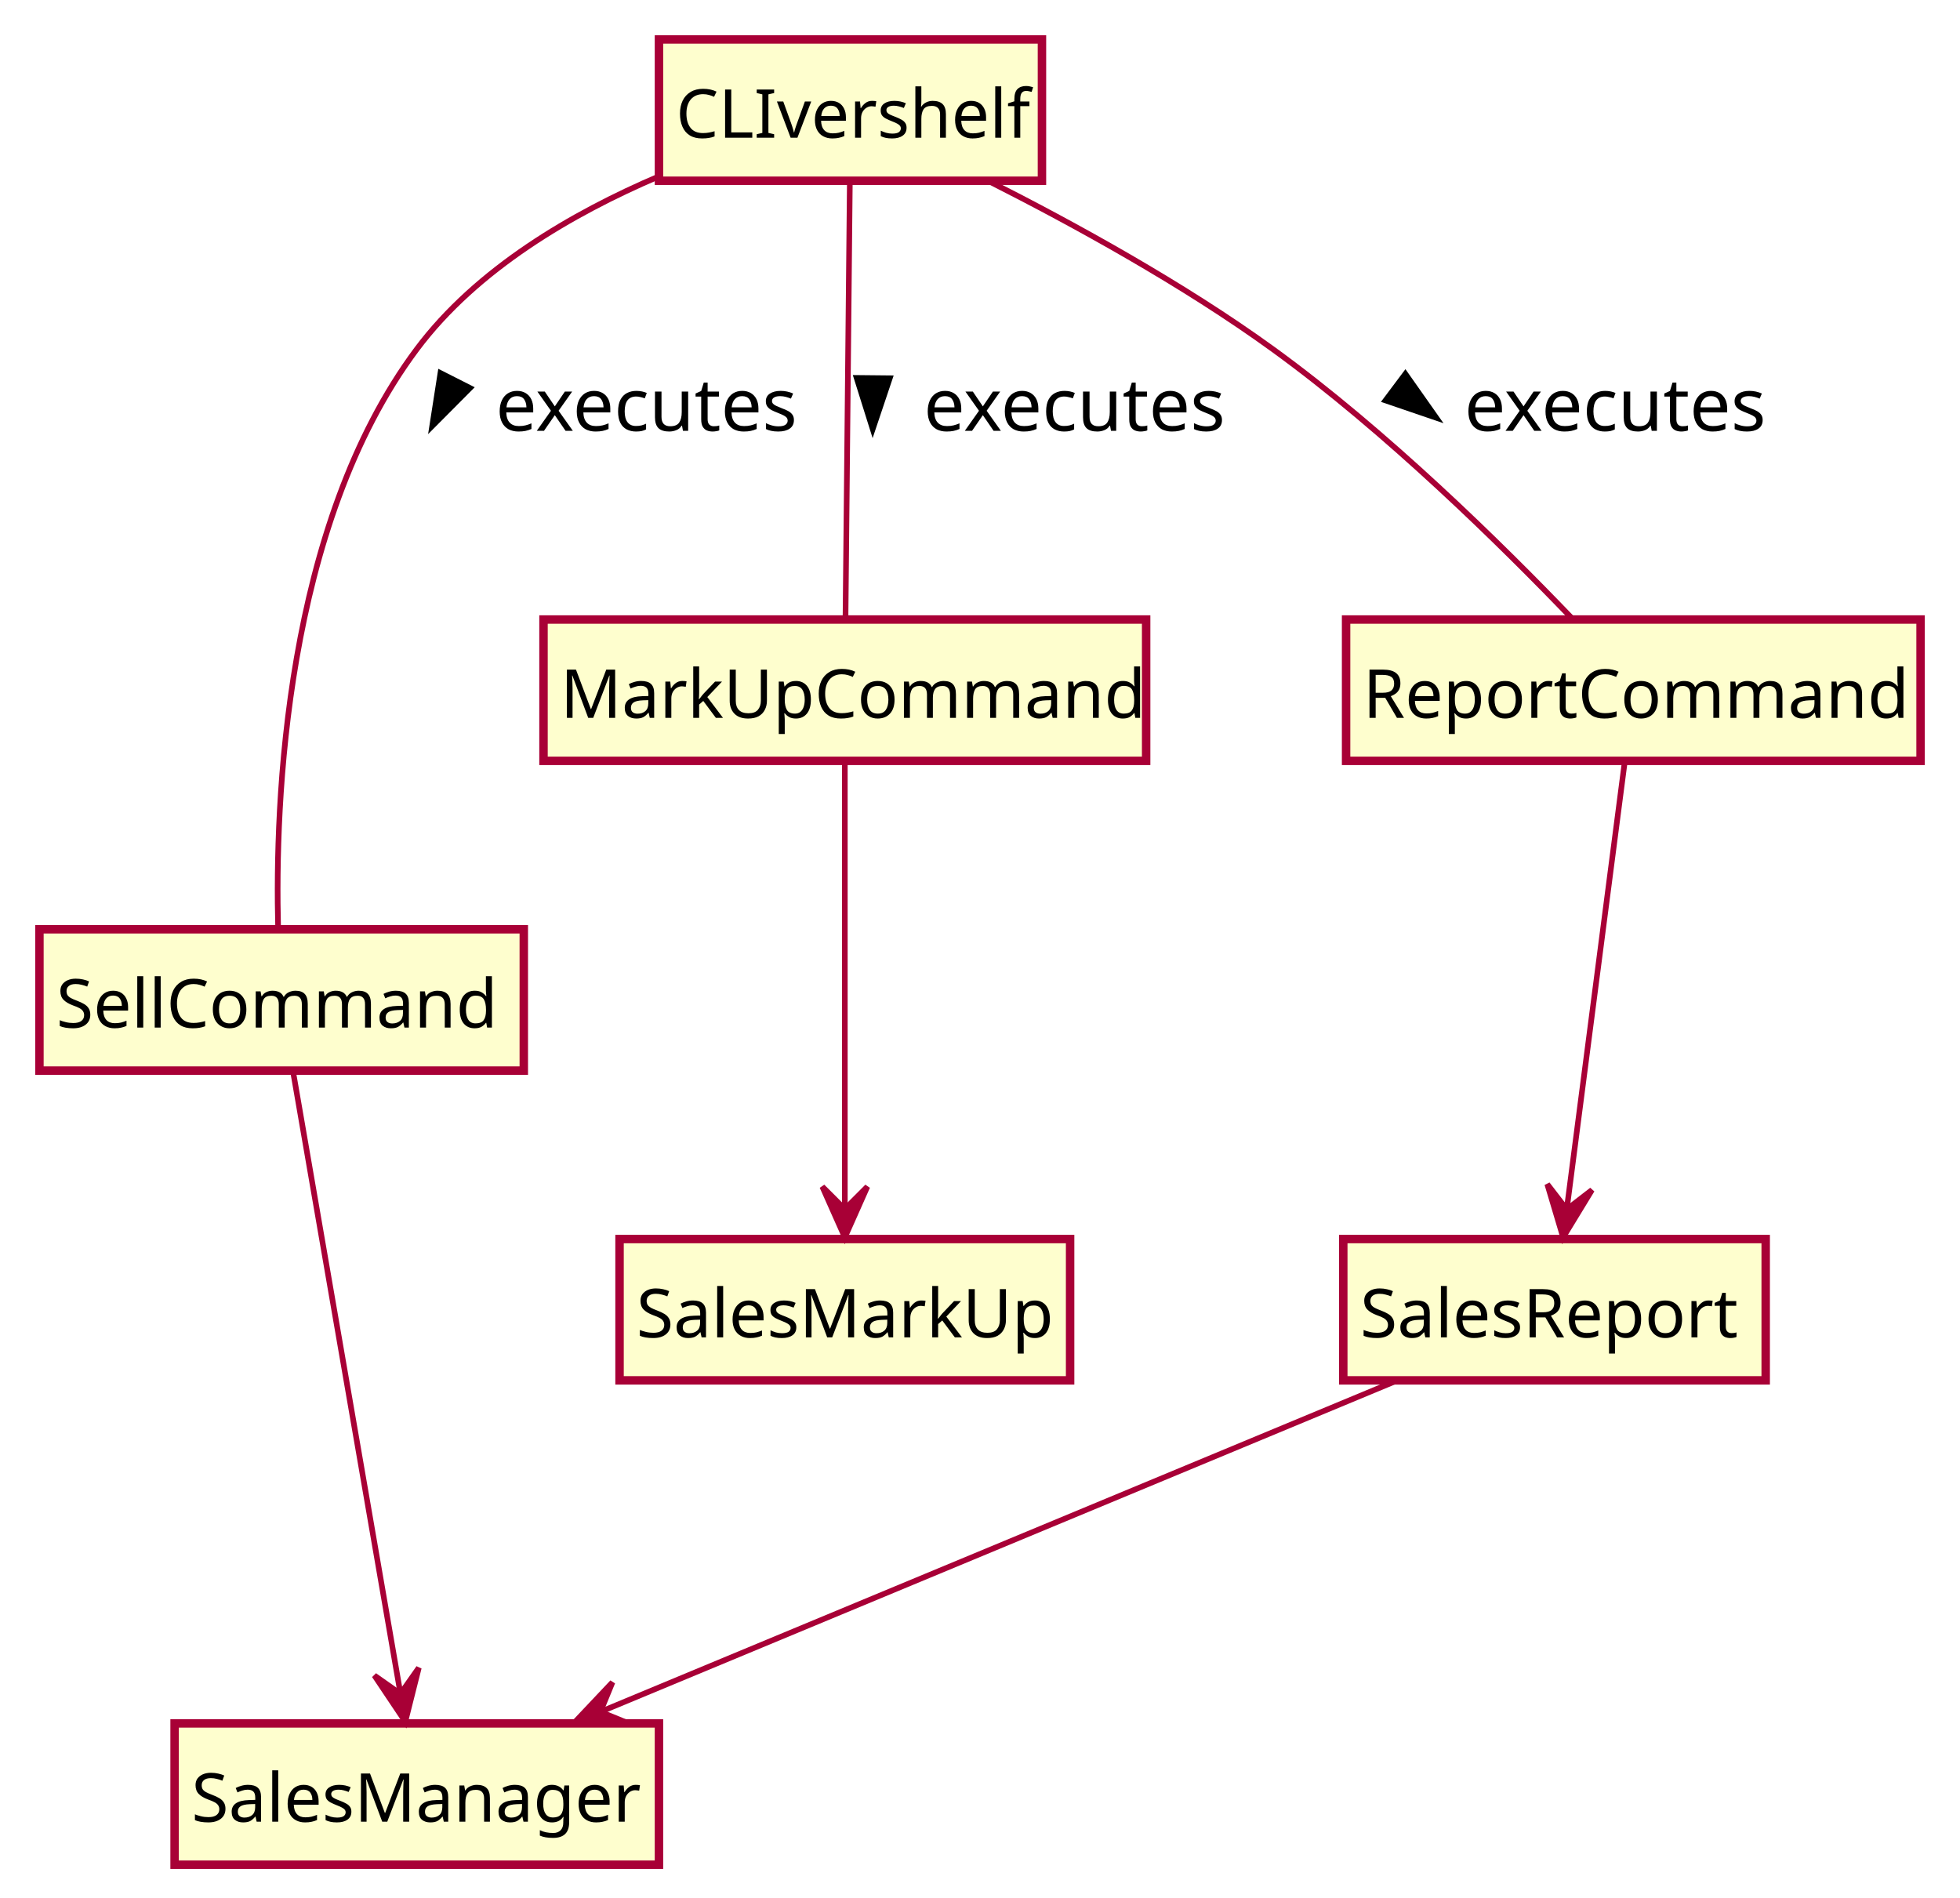
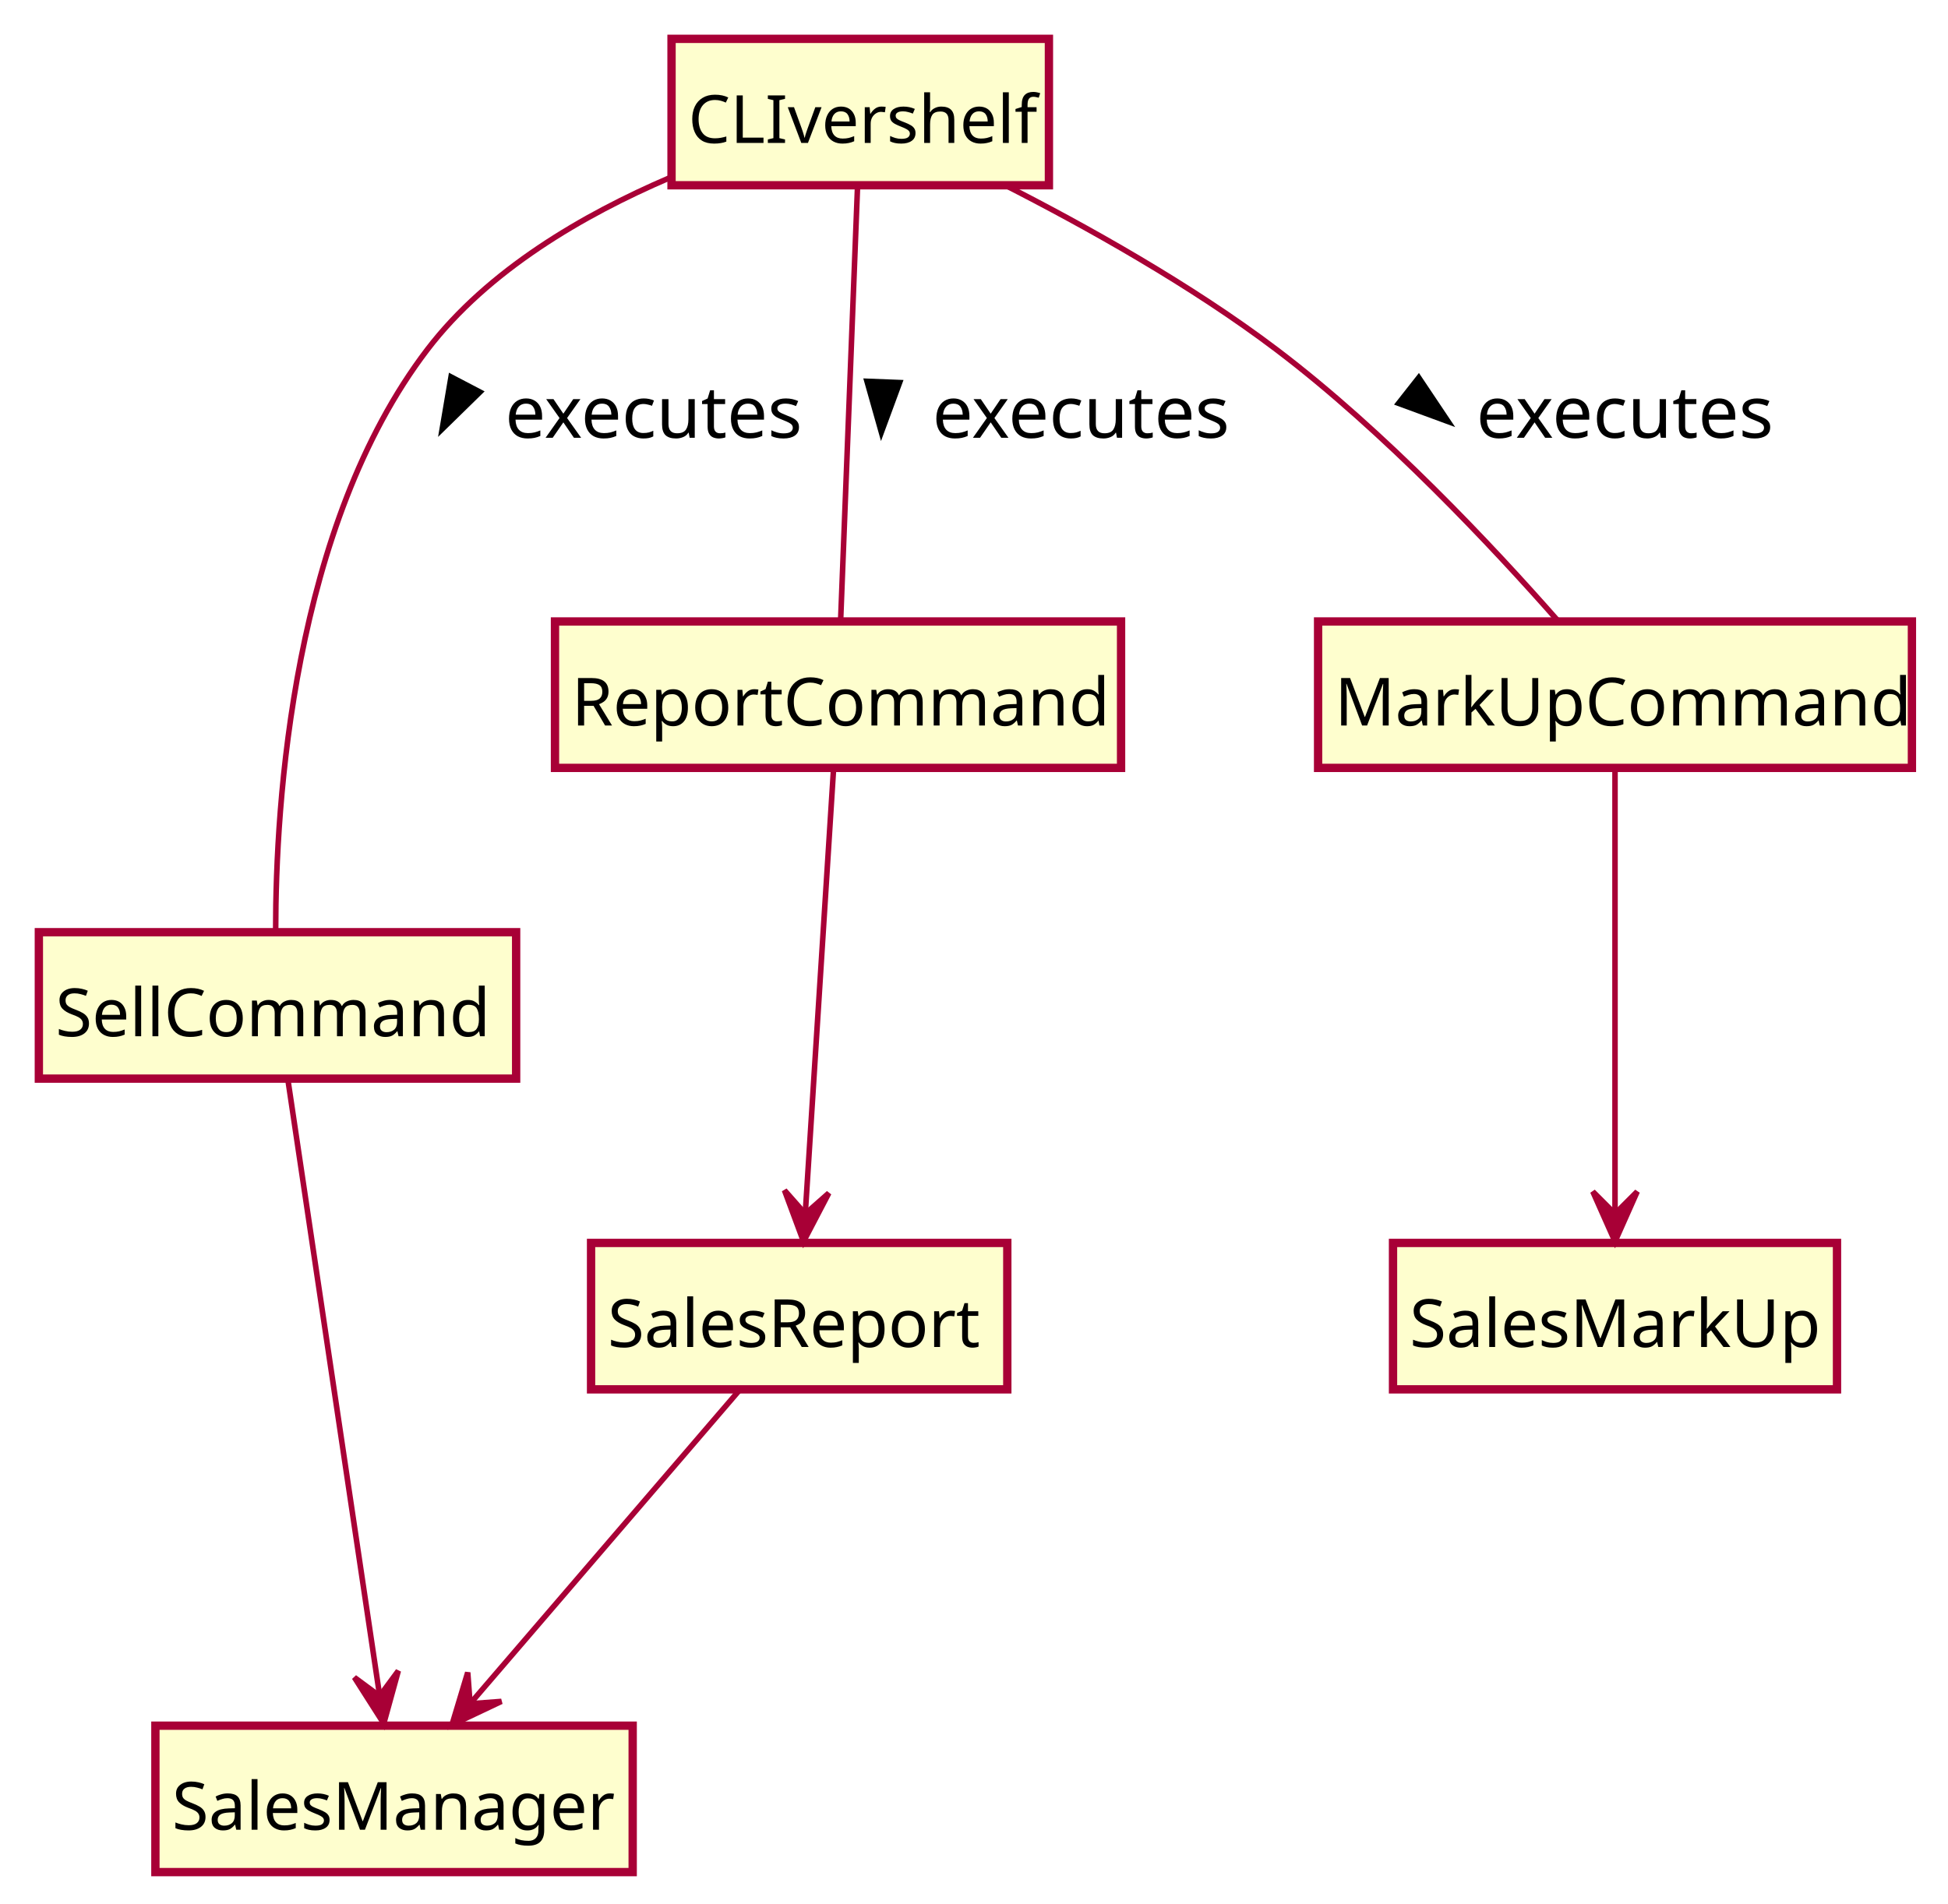
- <svg xmlns="http://www.w3.org/2000/svg" contentScriptType="application/ecmascript" contentStyleType="text/css" height="337px" preserveAspectRatio="none" style="width:348px;height:337px;background:#FFFFFF;" version="1.1" viewBox="0 0 348 337" width="348px" zoomAndPan="magnify">
+ <svg xmlns="http://www.w3.org/2000/svg" contentScriptType="application/ecmascript" contentStyleType="text/css" height="343px" preserveAspectRatio="none" style="width:351px;height:343px;background:#FFFFFF;" version="1.1" viewBox="0 0 351 343" width="351px" zoomAndPan="magnify">
  <defs />
  <g>
-     <rect codeLine="7" fill="#FEFECE" height="25.094" id="CLIvershelf" style="stroke:#A80036;stroke-width:1.5;" width="68" x="117" y="7" />
-     <text fill="#000000" font-family="sans-serif" font-size="12" lengthAdjust="spacing" textLength="62" x="120" y="24.457">CLIvershelf</text>
-     <rect codeLine="10" fill="#FEFECE" height="25.094" id="SalesManager" style="stroke:#A80036;stroke-width:1.5;" width="86" x="31" y="306" />
-     <text fill="#000000" font-family="sans-serif" font-size="12" lengthAdjust="spacing" textLength="80" x="34" y="323.457">SalesManager</text>
-     <rect codeLine="13" fill="#FEFECE" height="25.094" id="SalesReport" style="stroke:#A80036;stroke-width:1.5;" width="75" x="238.5" y="220" />
-     <text fill="#000000" font-family="sans-serif" font-size="12" lengthAdjust="spacing" textLength="69" x="241.5" y="237.457">SalesReport</text>
-     <rect codeLine="16" fill="#FEFECE" height="25.094" id="SalesMarkUp" style="stroke:#A80036;stroke-width:1.5;" width="80" x="110" y="220" />
-     <text fill="#000000" font-family="sans-serif" font-size="12" lengthAdjust="spacing" textLength="74" x="113" y="237.457">SalesMarkUp</text>
-     <rect codeLine="19" fill="#FEFECE" height="25.094" id="SellCommand" style="stroke:#A80036;stroke-width:1.5;" width="86" x="7" y="165" />
-     <text fill="#000000" font-family="sans-serif" font-size="12" lengthAdjust="spacing" textLength="80" x="10" y="182.457">SellCommand</text>
-     <rect codeLine="22" fill="#FEFECE" height="25.094" id="MarkUpCommand" style="stroke:#A80036;stroke-width:1.5;" width="107" x="96.5" y="110" />
-     <text fill="#000000" font-family="sans-serif" font-size="12" lengthAdjust="spacing" textLength="101" x="99.5" y="127.457">MarkUpCommand</text>
-     <rect codeLine="25" fill="#FEFECE" height="25.094" id="ReportCommand" style="stroke:#A80036;stroke-width:1.5;" width="102" x="239" y="110" />
-     <text fill="#000000" font-family="sans-serif" font-size="12" lengthAdjust="spacing" textLength="96" x="242" y="127.457">ReportCommand</text>
-     <path codeLine="28" d="M175.55,32.16 C190.65,39.8 210.1,50.47 226,62 C246.15,76.6 266.75,96.91 278.95,109.63 " fill="none" id="CLIvershelf-ReportCommand" style="stroke:#A80036;stroke-width:1.0;" />
-     <polygon fill="#000000" points="255.001,74.174,249.525,66.398,246,71.102,255.001,74.174" style="stroke:#000000;stroke-width:1.0;" />
-     <text fill="#000000" font-family="sans-serif" font-size="13" lengthAdjust="spacing" textLength="53" x="260" y="76.495">executes</text>
-     <path codeLine="29" d="M150.89,32.09 C150.69,51.46 150.31,90.24 150.12,109.74 " fill="none" id="CLIvershelf-MarkUpCommand" style="stroke:#A80036;stroke-width:1.0;" />
-     <polygon fill="#000000" points="154.95,76.175,157.979,67.16,152.101,67.102,154.95,76.175" style="stroke:#000000;stroke-width:1.0;" />
-     <text fill="#000000" font-family="sans-serif" font-size="13" lengthAdjust="spacing" textLength="53" x="164" y="76.495">executes</text>
-     <path codeLine="30" d="M116.95,31.33 C101.63,37.87 84.63,47.77 74,62 C50.54,93.41 48.81,142.54 49.38,164.82 " fill="none" id="CLIvershelf-SellCommand" style="stroke:#A80036;stroke-width:1.0;" />
-     <polygon fill="#000000" points="76.742,75.637,83.449,68.894,78.205,66.239,76.742,75.637" style="stroke:#000000;stroke-width:1.0;" />
-     <text fill="#000000" font-family="sans-serif" font-size="13" lengthAdjust="spacing" textLength="53" x="88" y="76.495">executes</text>
-     <path codeLine="32" d="M288.5,135.06 C286.02,154.2 281.05,192.57 278.18,214.71 " fill="none" id="ReportCommand-to-SalesReport" style="stroke:#A80036;stroke-width:1.0;" />
-     <polygon fill="#A80036" points="277.53,219.7,282.654,211.289,278.173,214.742,274.721,210.26,277.53,219.7" style="stroke:#A80036;stroke-width:1.0;" />
-     <path codeLine="33" d="M248.34,245 C211.37,260.37 145.98,287.57 106.64,303.93 " fill="none" id="SalesReport-to-SalesManager" style="stroke:#A80036;stroke-width:1.0;" />
-     <polygon fill="#A80036" points="101.98,305.87,111.826,306.09,106.593,303.942,108.741,298.709,101.98,305.87" style="stroke:#A80036;stroke-width:1.0;" />
-     <path codeLine="34" d="M150,135.06 C150,154.12 150,192.25 150,214.42 " fill="none" id="MarkUpCommand-to-SalesMarkUp" style="stroke:#A80036;stroke-width:1.0;" />
-     <polygon fill="#A80036" points="150,219.7,154,210.7,150,214.7,146,210.7,150,219.7" style="stroke:#A80036;stroke-width:1.0;" />
-     <path codeLine="35" d="M52.05,190.35 C56.31,215.07 66.18,272.21 71.1,300.71 " fill="none" id="SellCommand-to-SalesManager" style="stroke:#A80036;stroke-width:1.0;" />
-     <polygon fill="#A80036" points="71.96,305.68,74.359,296.128,71.103,300.754,66.477,297.498,71.96,305.68" style="stroke:#A80036;stroke-width:1.0;" />
+     <rect codeLine="5" fill="#FEFECE" height="26.389" id="CLIvershelf" style="stroke:#A80036;stroke-width:1.5;" width="68" x="121" y="7" />
+     <text fill="#000000" font-family="sans-serif" font-size="12" lengthAdjust="spacing" textLength="62" x="124" y="25.752">CLIvershelf</text>
+     <rect codeLine="6" fill="#FEFECE" height="26.389" id="SalesManager" style="stroke:#A80036;stroke-width:1.5;" width="86" x="28" y="311" />
+     <text fill="#000000" font-family="sans-serif" font-size="12" lengthAdjust="spacing" textLength="80" x="31" y="329.752">SalesManager</text>
+     <rect codeLine="7" fill="#FEFECE" height="26.389" id="SellCommand" style="stroke:#A80036;stroke-width:1.5;" width="86" x="7" y="168" />
+     <text fill="#000000" font-family="sans-serif" font-size="12" lengthAdjust="spacing" textLength="80" x="10" y="186.752">SellCommand</text>
+     <rect codeLine="8" fill="#FEFECE" height="26.389" id="ReportCommand" style="stroke:#A80036;stroke-width:1.5;" width="102" x="100" y="112" />
+     <text fill="#000000" font-family="sans-serif" font-size="12" lengthAdjust="spacing" textLength="96" x="103" y="130.752">ReportCommand</text>
+     <rect codeLine="9" fill="#FEFECE" height="26.389" id="MarkUpCommand" style="stroke:#A80036;stroke-width:1.5;" width="107" x="237.5" y="112" />
+     <text fill="#000000" font-family="sans-serif" font-size="12" lengthAdjust="spacing" textLength="101" x="240.5" y="130.752">MarkUpCommand</text>
+     <rect codeLine="10" fill="#FEFECE" height="26.389" id="SalesReport" style="stroke:#A80036;stroke-width:1.5;" width="75" x="106.5" y="224" />
+     <text fill="#000000" font-family="sans-serif" font-size="12" lengthAdjust="spacing" textLength="69" x="109.5" y="242.752">SalesReport</text>
+     <rect fill="#FEFECE" height="26.389" id="SalesMarkUp" style="stroke:#A80036;stroke-width:1.5;" width="80" x="251" y="224" />
+     <text fill="#000000" font-family="sans-serif" font-size="12" lengthAdjust="spacing" textLength="74" x="254" y="242.752">SalesMarkUp</text>
+     <path codeLine="13" d="M154.53,33.22 C153.76,53.04 152.24,91.98 151.47,111.8 " fill="none" id="CLIvershelf-ReportCommand" style="stroke:#A80036;stroke-width:1.0;" />
+     <polygon fill="#000000" points="158.805,77.873,162.094,68.95,156.221,68.721,158.805,77.873" style="stroke:#000000;stroke-width:1.0;" />
+     <text fill="#000000" font-family="sans-serif" font-size="13" lengthAdjust="spacing" textLength="53" x="168" y="78.898">executes</text>
+     <path codeLine="14" d="M120.64,32.05 C105.15,38.69 87.92,48.69 77,63 C52.72,94.82 49.67,144.72 49.67,167.68 " fill="none" id="CLIvershelf-SellCommand" style="stroke:#A80036;stroke-width:1.0;" />
+     <polygon fill="#000000" points="79.682,77.307,86.479,70.656,81.271,67.931,79.682,77.307" style="stroke:#000000;stroke-width:1.0;" />
+     <text fill="#000000" font-family="sans-serif" font-size="13" lengthAdjust="spacing" textLength="53" x="91" y="78.898">executes</text>
+     <path codeLine="15" d="M180.73,33.18 C195.73,40.81 214.65,51.38 230,63 C249.58,77.82 269.11,98.69 280.62,111.77 " fill="none" id="CLIvershelf-MarkUpCommand" style="stroke:#A80036;stroke-width:1.0;" />
+     <polygon fill="#000000" points="260.93,75.969,255.638,68.066,252.004,72.686,260.93,75.969" style="stroke:#000000;stroke-width:1.0;" />
+     <text fill="#000000" font-family="sans-serif" font-size="13" lengthAdjust="spacing" textLength="53" x="266" y="78.898">executes</text>
+     <path codeLine="17" d="M150.22,138.19 C148.98,157.77 146.53,196.28 145.1,218.69 " fill="none" id="ReportCommand-to-SalesReport" style="stroke:#A80036;stroke-width:1.0;" />
+     <polygon fill="#A80036" points="144.78,223.75,149.338,215.019,145.095,218.76,141.354,214.516,144.78,223.75" style="stroke:#A80036;stroke-width:1.0;" />
+     <path codeLine="18" d="M133.54,250.18 C120.75,265.07 99.05,290.34 84.87,306.85 " fill="none" id="SalesReport-to-SalesManager" style="stroke:#A80036;stroke-width:1.0;" />
+     <polygon fill="#A80036" points="81.44,310.84,90.342,306.626,84.701,307.05,84.278,301.409,81.44,310.84" style="stroke:#A80036;stroke-width:1.0;" />
+     <path codeLine="19" d="M291,138.19 C291,157.77 291,196.28 291,218.69 " fill="none" id="MarkUpCommand-to-SalesMarkUp" style="stroke:#A80036;stroke-width:1.0;" />
+     <polygon fill="#A80036" points="291,223.75,295,214.75,291,218.75,287,214.75,291,223.75" style="stroke:#A80036;stroke-width:1.0;" />
+     <path codeLine="20" d="M51.79,194.02 C55.51,218.97 64.07,276.48 68.4,305.53 " fill="none" id="SellCommand-to-SalesManager" style="stroke:#A80036;stroke-width:1.0;" />
+     <polygon fill="#A80036" points="69.15,310.61,71.768,301.115,68.407,305.666,63.857,302.304,69.15,310.61" style="stroke:#A80036;stroke-width:1.0;" />
  </g>
</svg>
